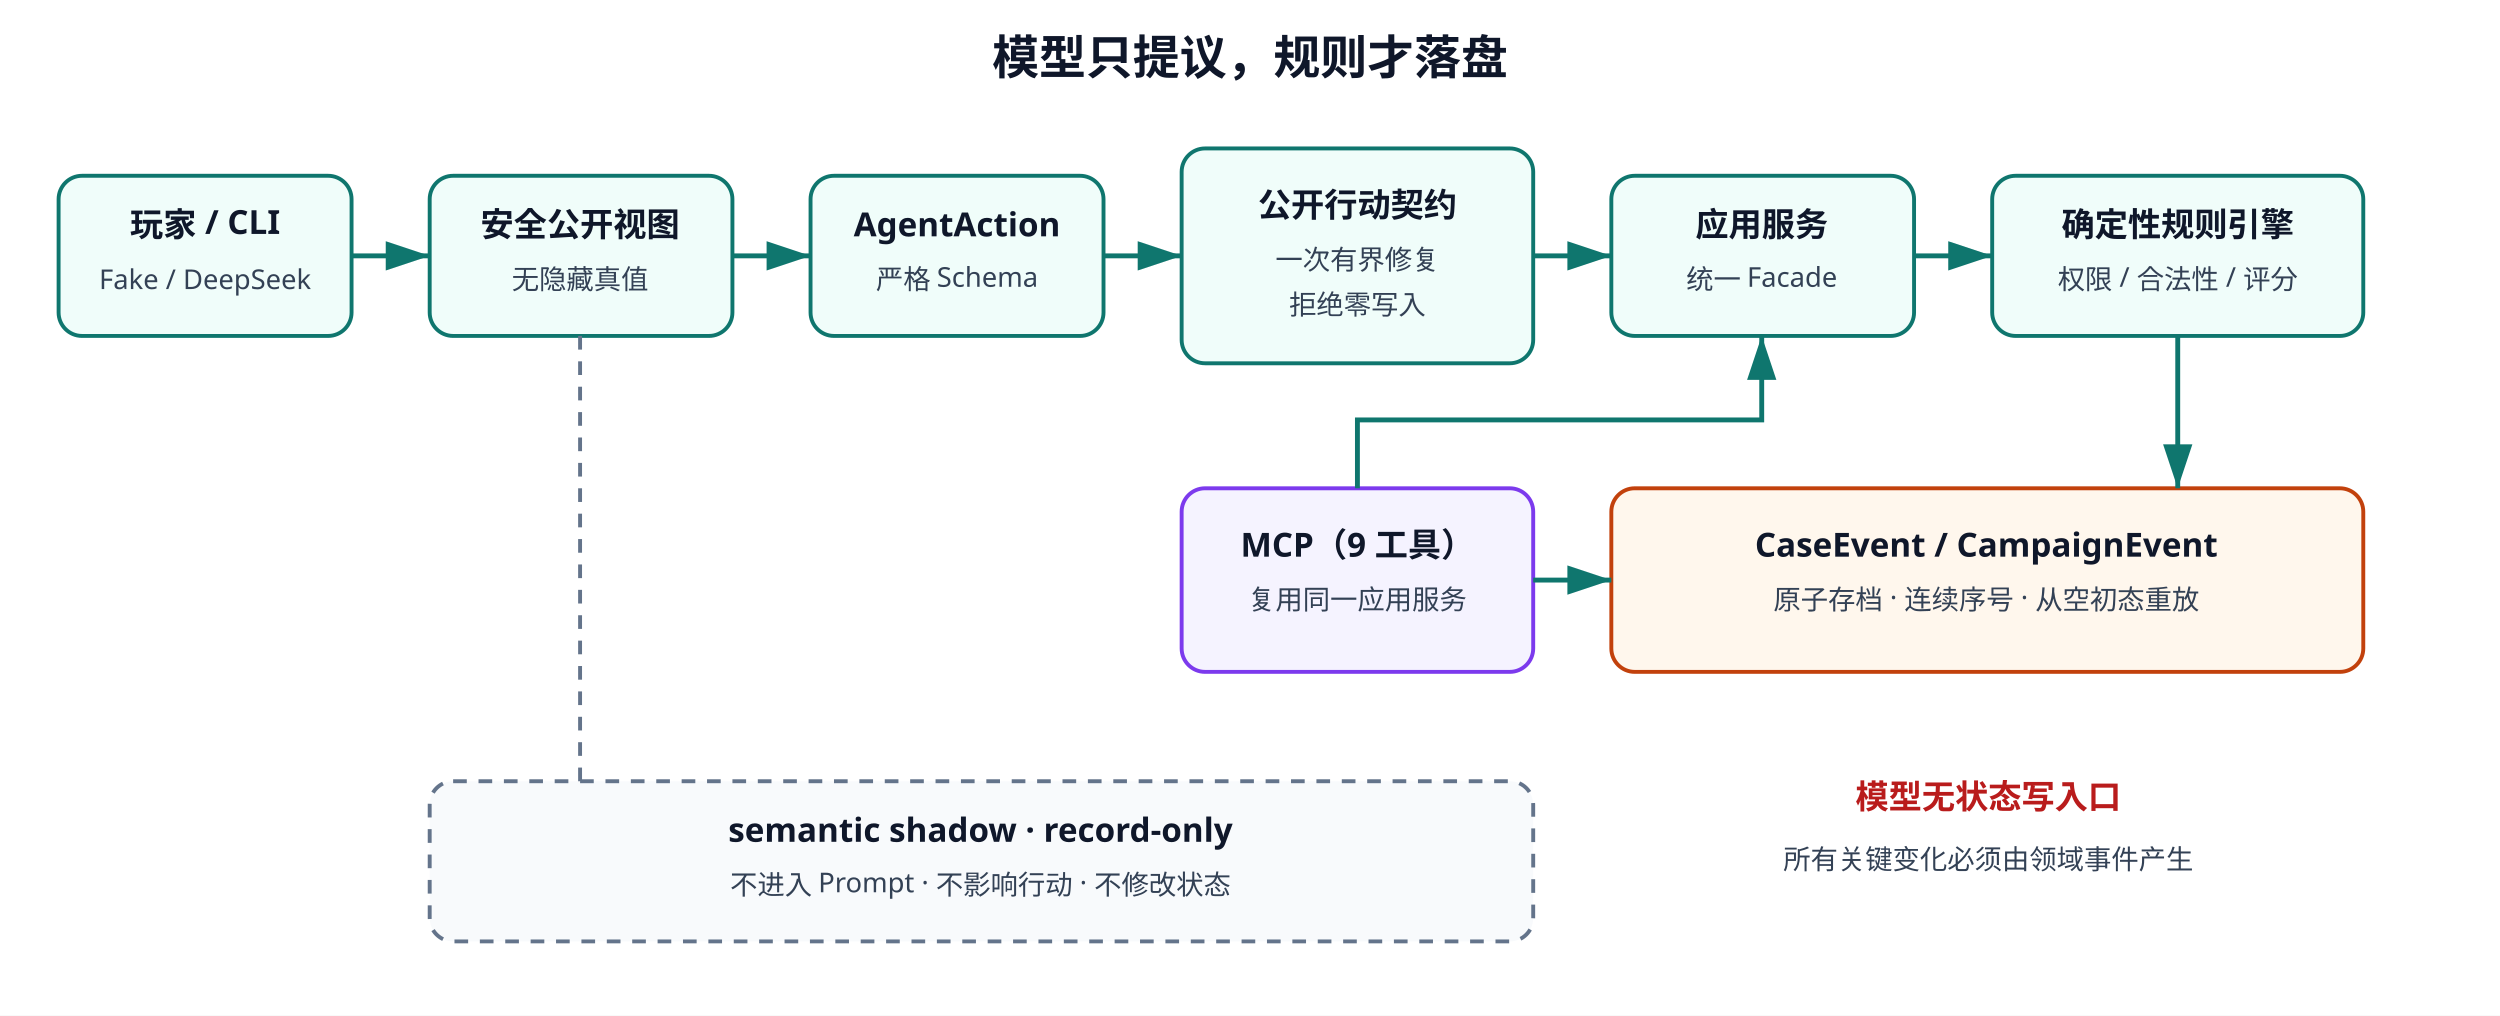
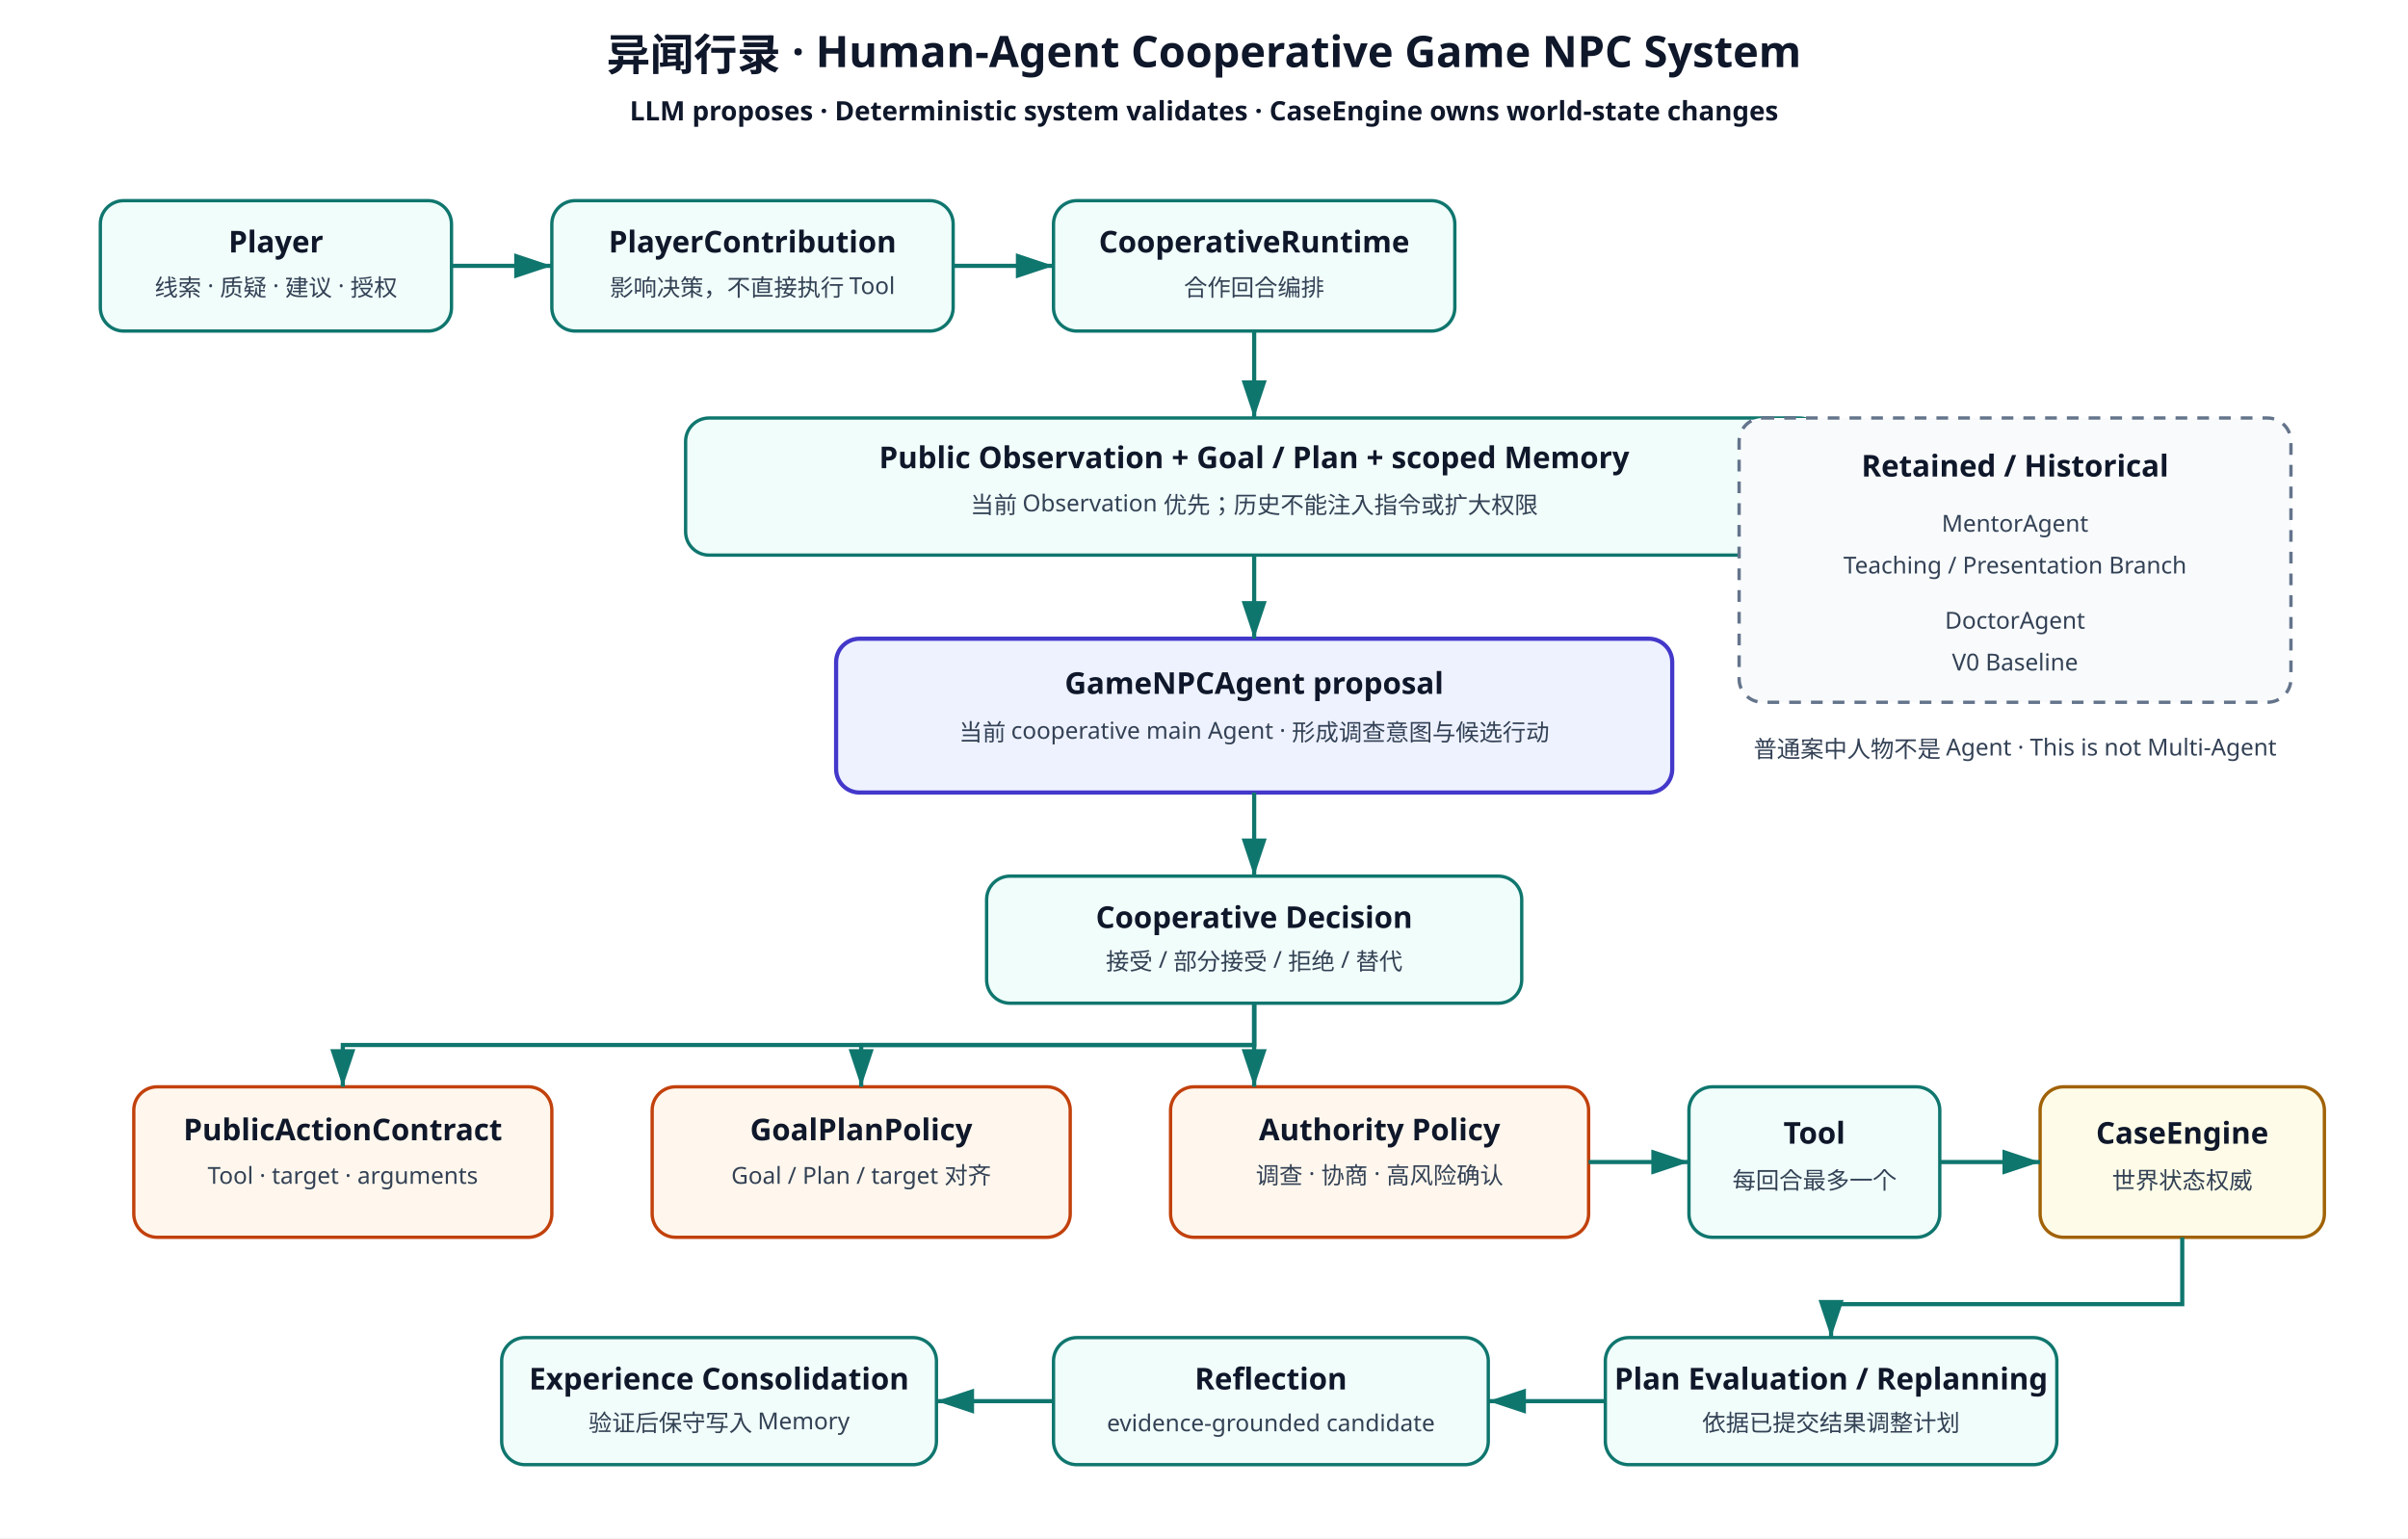
- <svg xmlns="http://www.w3.org/2000/svg" width="1280" height="520" viewBox="0 0 1280 520" role="img" aria-labelledby="title desc">
+ <svg xmlns="http://www.w3.org/2000/svg" width="1440" height="920" viewBox="0 0 1440 920" role="img" aria-labelledby="title desc">
  <defs>
-     <marker id="arrow" markerWidth="10" markerHeight="10" refX="9" refY="3" orient="auto" markerUnits="strokeWidth">
+     <marker id="arrow" markerWidth="10" markerHeight="10" refX="9" refY="3" orient="auto">
      <path d="M0,0 L0,6 L9,3 z" fill="#0f766e" />
    </marker>
    <style>
-       .box { fill:#f0fdfa; stroke:#0f766e; stroke-width:2; rx:12; }
-       .event { fill:#fff7ed; stroke:#c2410c; stroke-width:2; rx:12; }
-       .side { fill:#f5f3ff; stroke:#7c3aed; stroke-width:2; rx:12; }
-       .muted { fill:#f8fafc; stroke:#64748b; stroke-width:2; stroke-dasharray:7 6; rx:12; }
-       .label { font:600 17px system-ui, sans-serif; fill:#0f172a; text-anchor:middle; }
+       .box { fill:#f0fdfa; stroke:#0f766e; stroke-width:2; rx:14; }
+       .agent { fill:#eef2ff; stroke:#4338ca; stroke-width:2.5; rx:14; }
+       .gate { fill:#fff7ed; stroke:#c2410c; stroke-width:2; rx:14; }
+       .state { fill:#fefce8; stroke:#a16207; stroke-width:2; rx:14; }
+       .retained { fill:#f8fafc; stroke:#64748b; stroke-width:2; stroke-dasharray:7 6; rx:14; }
+       .label { font:700 18px system-ui, sans-serif; fill:#0f172a; text-anchor:middle; }
      .small { font:14px system-ui, sans-serif; fill:#334155; text-anchor:middle; }
+       .note { font:600 16px system-ui, sans-serif; fill:#0f172a; text-anchor:middle; }
      .arrow { stroke:#0f766e; stroke-width:2.5; marker-end:url(#arrow); fill:none; }
    </style>
  </defs>
-   <rect width="1280" height="520" fill="#ffffff" />
-   <text x="640" y="38" class="label" style="font-size:24px">模型只提议，规则才落盘</text>
-   <rect class="box" x="30" y="90" width="150" height="82" />
-   <text class="label" x="105" y="121">玩家 / CLI</text>
-   <text class="small" x="105" y="148">Fake / DeepSeek</text>
-   <rect class="box" x="220" y="90" width="155" height="82" />
-   <text class="label" x="297" y="121">安全公开视图</text>
-   <text class="small" x="297" y="148">无隐藏真值</text>
-   <rect class="box" x="415" y="90" width="150" height="82" />
-   <text class="label" x="490" y="121">AgentAction</text>
-   <text class="small" x="490" y="148">严格 Schema</text>
-   <rect class="box" x="605" y="76" width="180" height="110" />
-   <text class="label" x="695" y="111">公开行动契约</text>
-   <text class="small" x="695" y="138">一次有界修复</text>
-   <text class="small" x="695" y="161">拒绝零写入</text>
-   <rect class="box" x="825" y="90" width="155" height="82" />
-   <text class="label" x="902" y="121">应用服务</text>
-   <text class="small" x="902" y="148">统一 Facade</text>
-   <rect class="box" x="1020" y="90" width="190" height="82" />
-   <text class="label" x="1115" y="121">确定性规则引擎</text>
-   <text class="small" x="1115" y="148">权限 / 合法性 / 评分</text>
-   <path class="arrow" d="M180 131 H220" />
-   <path class="arrow" d="M375 131 H415" />
-   <path class="arrow" d="M565 131 H605" />
-   <path class="arrow" d="M785 131 H825" />
-   <path class="arrow" d="M980 131 H1020" />
-   <rect class="event" x="825" y="250" width="385" height="94" />
-   <text class="label" x="1017" y="285">CaseEvent / CampaignEvent</text>
-   <text class="small" x="1017" y="312">原子存档 · 连续序号 · 从空初态重放</text>
-   <path class="arrow" d="M1115 172 V250" />
-   <rect class="side" x="605" y="250" width="180" height="94" />
-   <text class="label" x="695" y="285">MCP（9 工具）</text>
-   <text class="small" x="695" y="312">复用同一应用服务</text>
-   <path class="arrow" d="M785 297 H825" />
-   <path class="arrow" d="M695 250 V215 H902 V172" />
-   <rect class="muted" x="220" y="400" width="565" height="82" />
-   <text class="label" x="502" y="431">semantic shadow · record-only</text>
-   <text class="small" x="502" y="458">不进入 Prompt · 不影响行动 · 不修改状态</text>
-   <path d="M297 172 V400" stroke="#64748b" stroke-width="2" stroke-dasharray="7 6" fill="none" />
-   <text x="1018" y="414" class="label" style="fill:#b91c1c">模型无状态写入口</text>
-   <text x="1018" y="445" class="small">所有关键变化必须由领域事件产生</text>
+   <rect width="1440" height="920" fill="#ffffff" />
+   <text x="720" y="42" class="label" style="font-size:26px">异闻行录 · Human-Agent Cooperative Game NPC System</text>
+   <text x="720" y="72" class="note">LLM proposes · Deterministic system validates · CaseEngine owns world-state changes</text>
+   <rect class="box" x="60" y="120" width="210" height="78" />
+   <text class="label" x="165" y="151">Player</text>
+   <text class="small" x="165" y="177">线索 · 质疑 · 建议 · 授权</text>
+   <rect class="box" x="330" y="120" width="240" height="78" />
+   <text class="label" x="450" y="151">PlayerContribution</text>
+   <text class="small" x="450" y="177">影响决策，不直接执行 Tool</text>
+   <rect class="box" x="630" y="120" width="240" height="78" />
+   <text class="label" x="750" y="151">CooperativeRuntime</text>
+   <text class="small" x="750" y="177">合作回合编排</text>
+   <path class="arrow" d="M270 159 H330" />
+   <path class="arrow" d="M570 159 H630" />
+   <rect class="box" x="410" y="250" width="680" height="82" />
+   <text class="label" x="750" y="280">Public Observation + Goal / Plan + scoped Memory</text>
+   <text class="small" x="750" y="307">当前 Observation 优先；历史不能注入指令或扩大权限</text>
+   <path class="arrow" d="M750 198 V250" />
+   <rect class="agent" x="500" y="382" width="500" height="92" />
+   <text class="label" x="750" y="415">GameNPCAgent proposal</text>
+   <text class="small" x="750" y="443">当前 cooperative main Agent · 形成调查意图与候选行动</text>
+   <path class="arrow" d="M750 332 V382" />
+   <rect class="box" x="590" y="524" width="320" height="76" />
+   <text class="label" x="750" y="555">Cooperative Decision</text>
+   <text class="small" x="750" y="580">接受 / 部分接受 / 拒绝 / 替代</text>
+   <path class="arrow" d="M750 474 V524" />
+   <rect class="gate" x="80" y="650" width="250" height="90" />
+   <text class="label" x="205" y="682">PublicActionContract</text>
+   <text class="small" x="205" y="708">Tool · target · arguments</text>
+   <rect class="gate" x="390" y="650" width="250" height="90" />
+   <text class="label" x="515" y="682">GoalPlanPolicy</text>
+   <text class="small" x="515" y="708">Goal / Plan / target 对齐</text>
+   <rect class="gate" x="700" y="650" width="250" height="90" />
+   <text class="label" x="825" y="682">Authority Policy</text>
+   <text class="small" x="825" y="708">调查 · 协商 · 高风险确认</text>
+   <path class="arrow" d="M750 600 V625 H205 V650" />
+   <path class="arrow" d="M750 600 V625 H515 V650" />
+   <path class="arrow" d="M750 600 V650" />
+   <rect class="box" x="1010" y="650" width="150" height="90" />
+   <text class="label" x="1085" y="684">Tool</text>
+   <text class="small" x="1085" y="711">每回合最多一个</text>
+   <rect class="state" x="1220" y="650" width="170" height="90" />
+   <text class="label" x="1305" y="684">CaseEngine</text>
+   <text class="small" x="1305" y="711">世界状态权威</text>
+   <path class="arrow" d="M950 695 H1010" />
+   <path class="arrow" d="M1160 695 H1220" />
+   <rect class="box" x="960" y="800" width="270" height="76" />
+   <text class="label" x="1095" y="831">Plan Evaluation / Replanning</text>
+   <text class="small" x="1095" y="856">依据已提交结果调整计划</text>
+   <rect class="box" x="630" y="800" width="260" height="76" />
+   <text class="label" x="760" y="831">Reflection</text>
+   <text class="small" x="760" y="856">evidence-grounded candidate</text>
+   <rect class="box" x="300" y="800" width="260" height="76" />
+   <text class="label" x="430" y="831">Experience Consolidation</text>
+   <text class="small" x="430" y="856">验证后保守写入 Memory</text>
+   <path class="arrow" d="M1305 740 V780 H1095 V800" />
+   <path class="arrow" d="M960 838 H890" />
+   <path class="arrow" d="M630 838 H560" />
+   <rect class="retained" x="1040" y="250" width="330" height="170" />
+   <text class="label" x="1205" y="285">Retained / Historical</text>
+   <text class="small" x="1205" y="318">MentorAgent</text>
+   <text class="small" x="1205" y="343">Teaching / Presentation Branch</text>
+   <text class="small" x="1205" y="376">DoctorAgent</text>
+   <text class="small" x="1205" y="401">V0 Baseline</text>
+   <text x="1205" y="453" class="small">普通案中人物不是 Agent · This is not Multi-Agent</text>
</svg>
